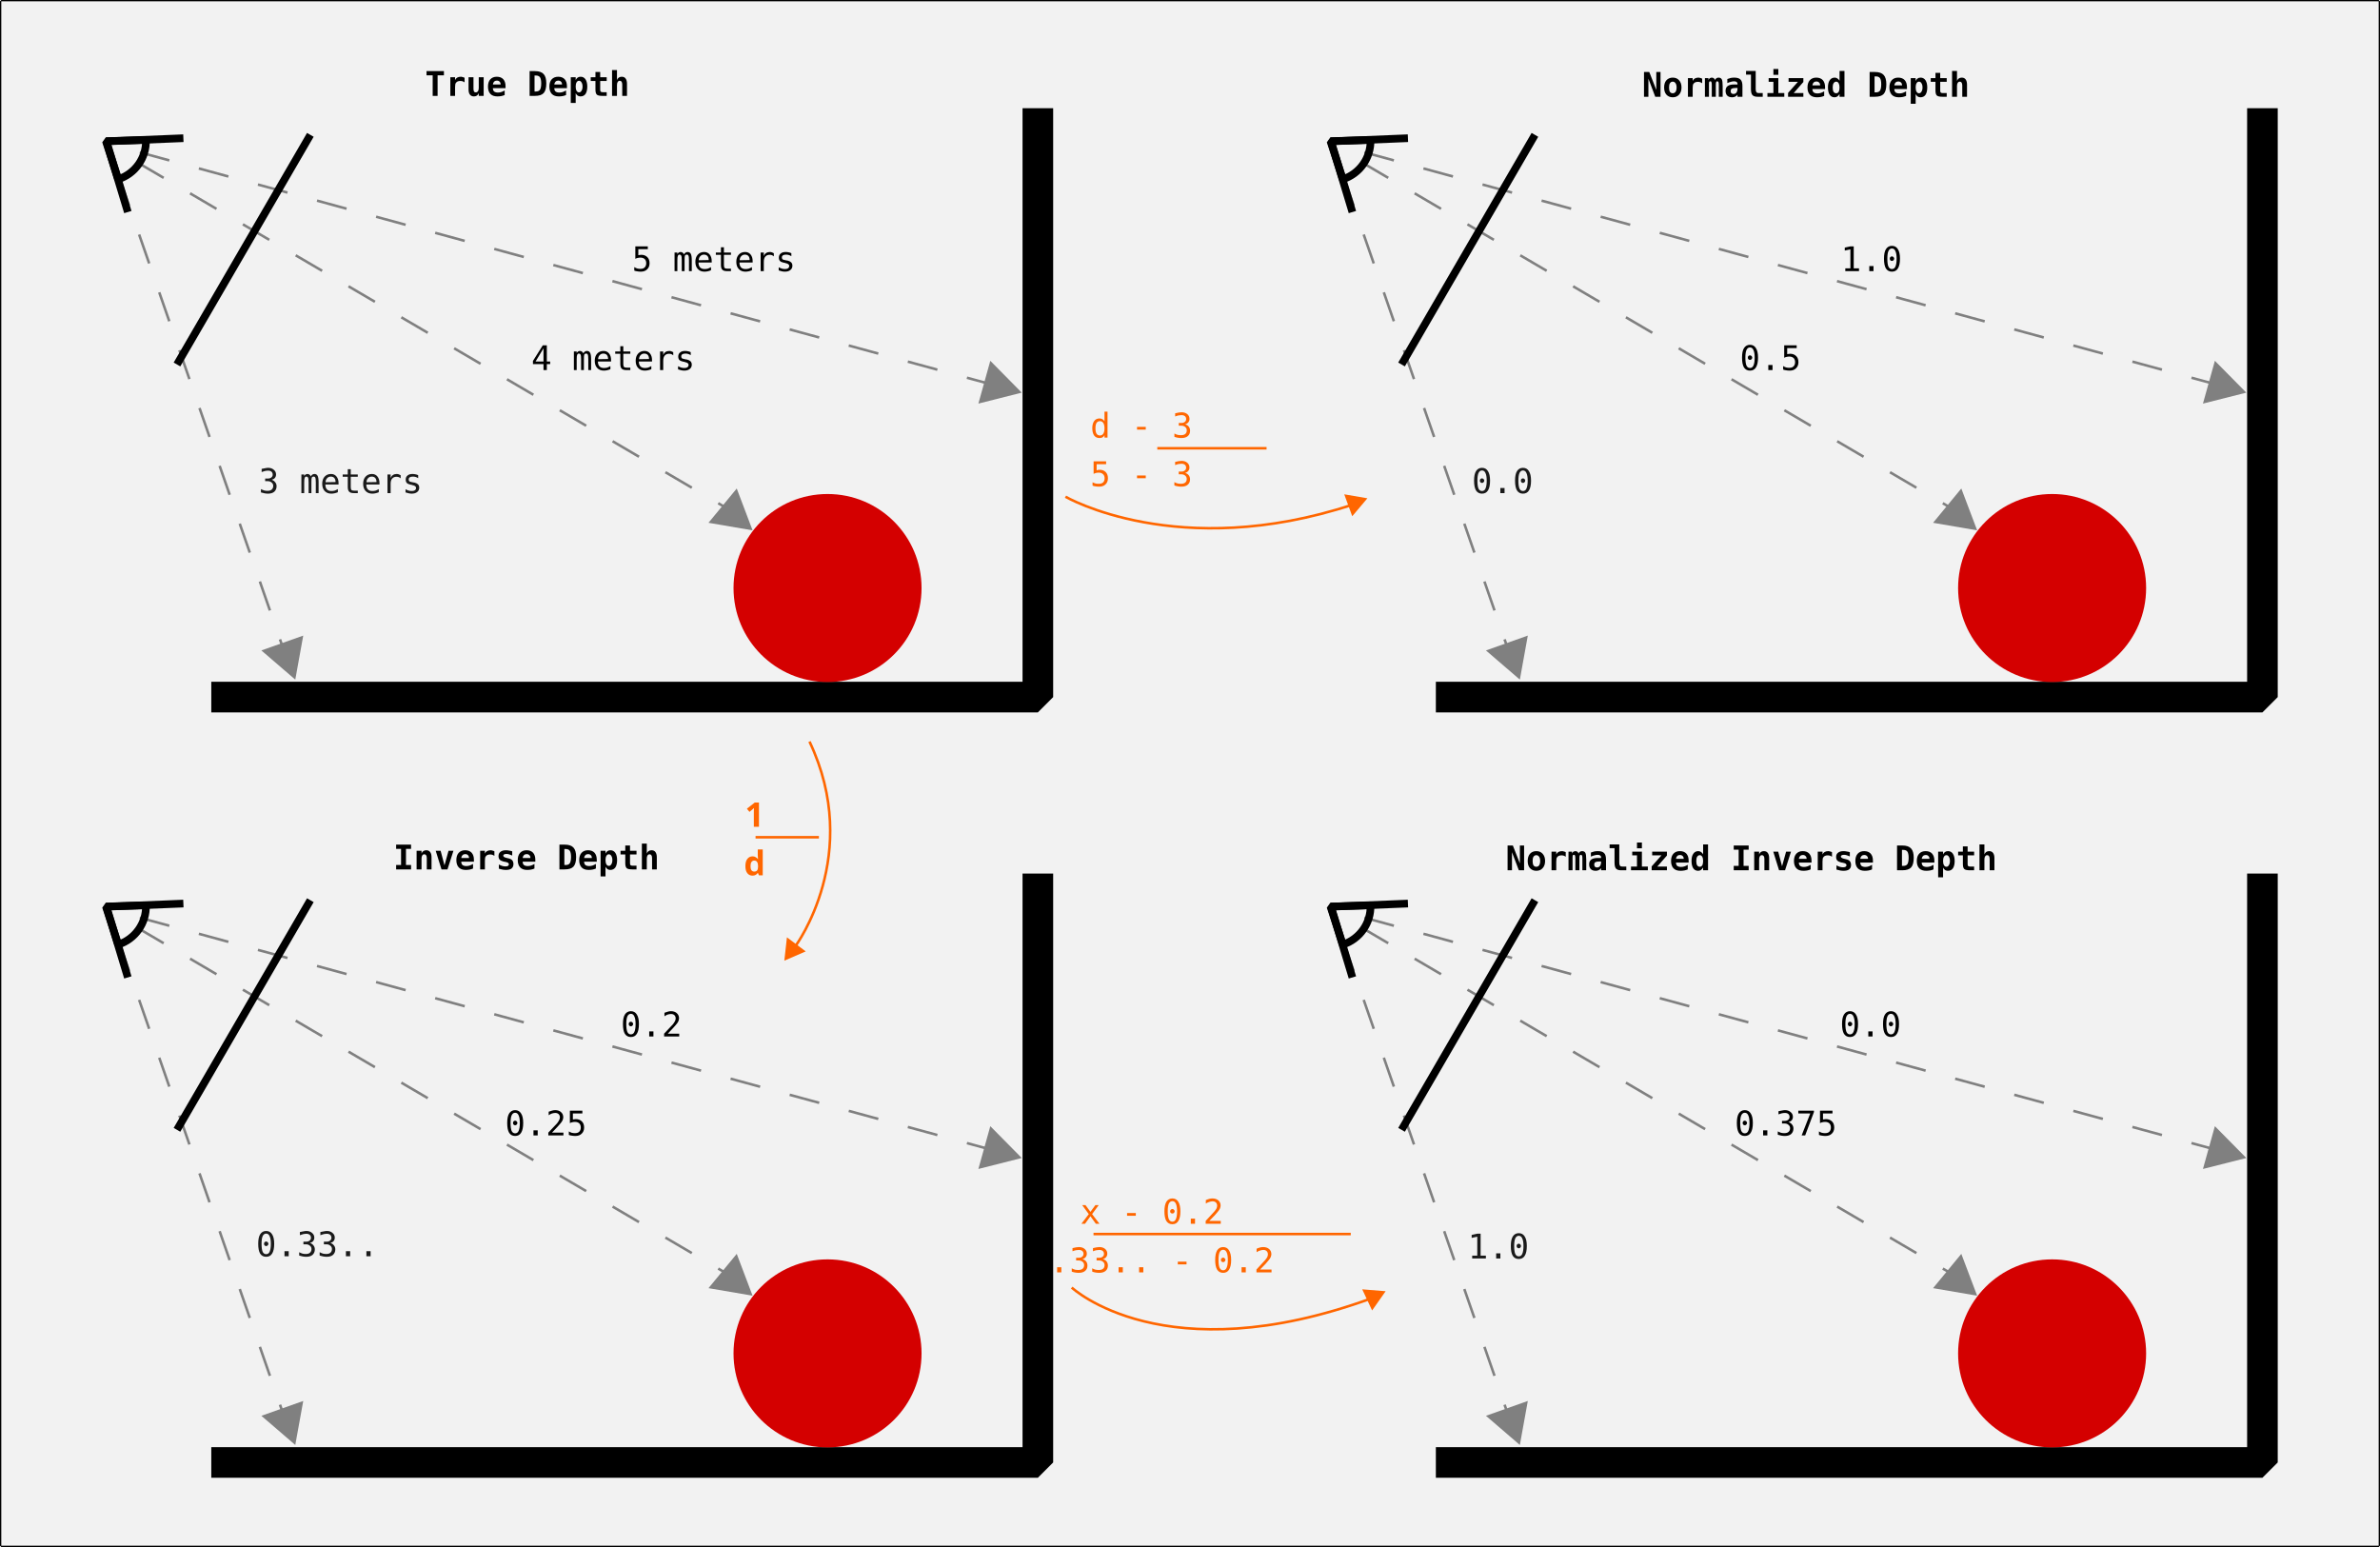
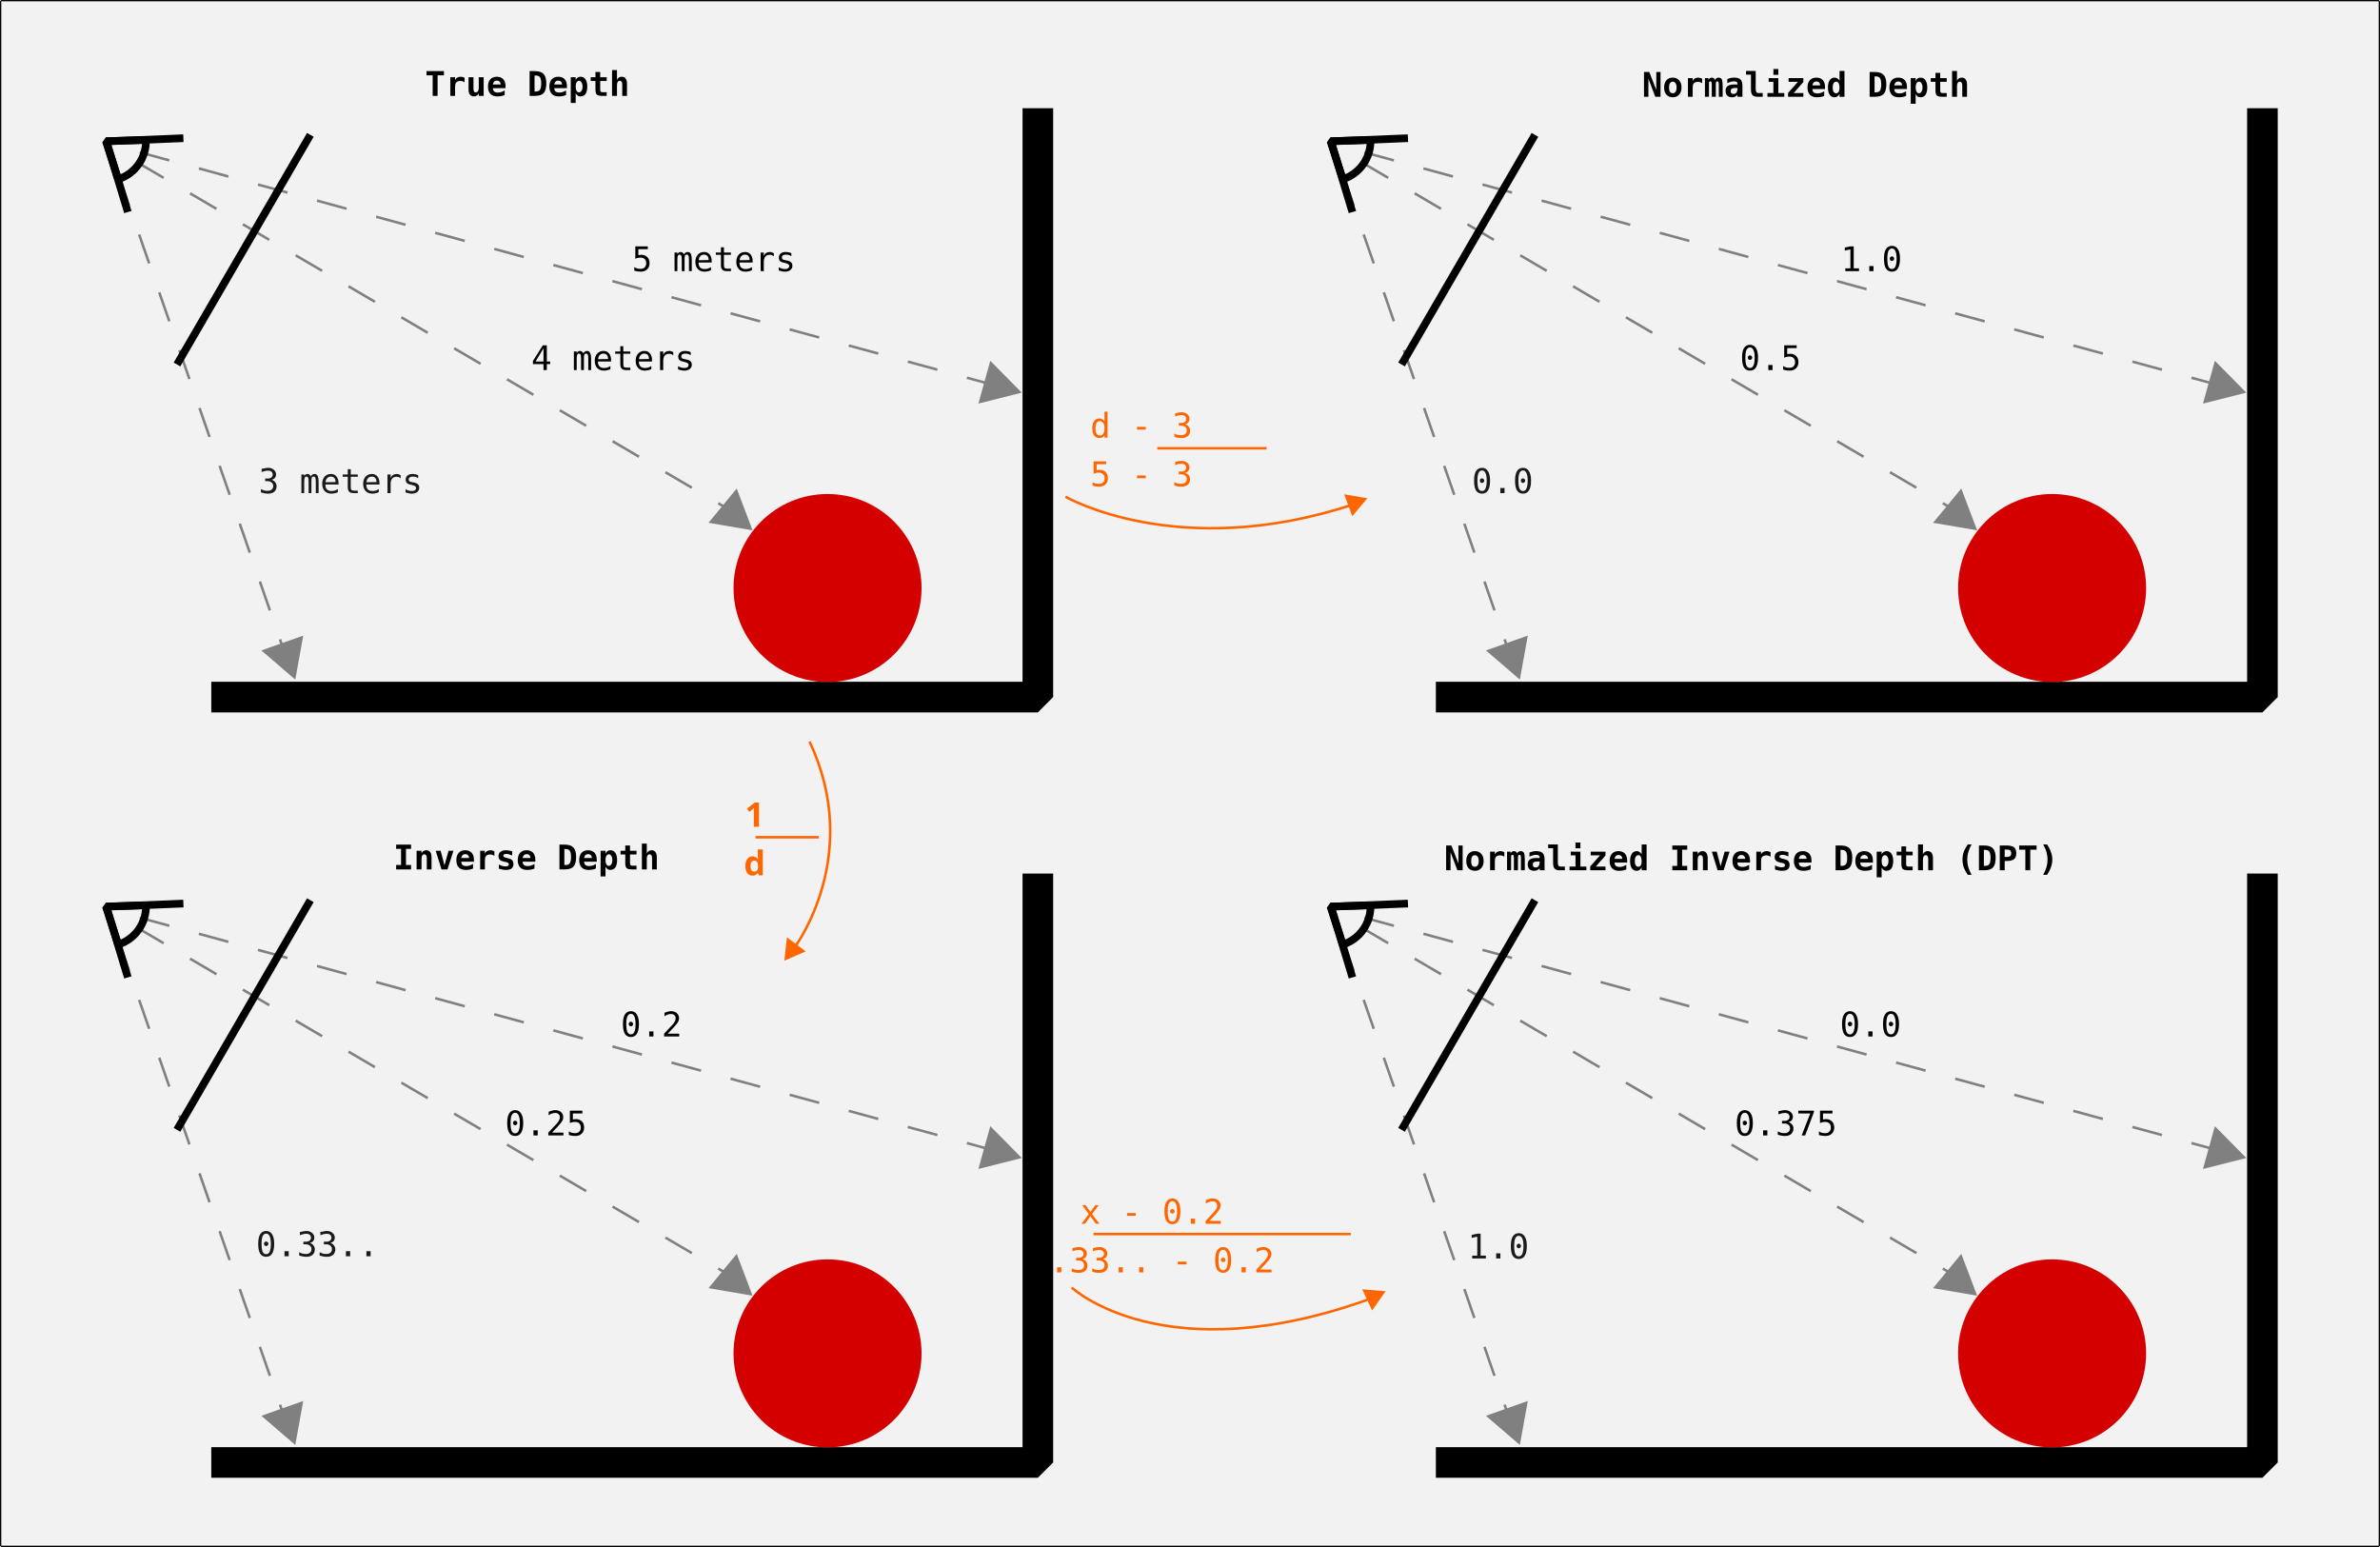
<svg xmlns="http://www.w3.org/2000/svg" xmlns:xlink="http://www.w3.org/1999/xlink" width="800" height="520" viewBox="0 0 211.667 137.583">
  <g transform="translate(-254.0001)">
    <path fill="#f2f2f2" stroke="#000" stroke-linejoin="bevel" stroke-width=".231" d="M254.115.115h211.436v137.353H254.115z" paint-order="markers stroke fill" />
    <g fill="#f60" stroke-linejoin="bevel" stroke-width=".265" paint-order="markers stroke fill">
      <text xml:space="preserve" x="132.653" y="83.127" stroke-dasharray=".265,1.587" font-family="Monospace" font-size="3.528" font-weight="400" style="-inkscape-font-specification:&quot;Monospace, Normal&quot;;font-variant-ligatures:normal;font-variant-caps:normal;font-variant-numeric:normal;font-variant-east-asian:normal;text-align:center" text-anchor="middle" transform="matrix(.858 0 0 .858 248.0733 -32.405)">
        <tspan x="132.653" y="83.127" style="-inkscape-font-specification:&quot;Monospace, Normal&quot;;font-variant-ligatures:normal;font-variant-caps:normal;font-variant-numeric:normal;font-variant-east-asian:normal">d - 3</tspan>
      </text>
      <text xml:space="preserve" x="132.651" y="88.164" stroke-dasharray=".265,1.587" font-family="Monospace" font-size="3.528" font-weight="400" style="-inkscape-font-specification:&quot;Monospace, Normal&quot;;font-variant-ligatures:normal;font-variant-caps:normal;font-variant-numeric:normal;font-variant-east-asian:normal;text-align:center" text-anchor="middle" transform="matrix(.858 0 0 .858 248.0733 -32.405)">
        <tspan x="132.651" y="88.164" style="-inkscape-font-specification:&quot;Monospace, Normal&quot;;font-variant-ligatures:normal;font-variant-caps:normal;font-variant-numeric:normal;font-variant-east-asian:normal">5 - 3</tspan>
      </text>
      <path stroke="#f60" stroke-width=".227" d="M356.925 39.867h9.719" />
    </g>
    <path fill="none" stroke="#f60" stroke-linejoin="bevel" stroke-width=".227" d="M348.759 44.176s10.009 5.808 25.537.705" paint-order="markers stroke fill" />
    <path fill="#f60" d="m374.262 45.911-.71-1.949 2.059.354z" paint-order="markers stroke fill" />
    <text xml:space="preserve" x="310.192" y="24.112" stroke-dasharray=".227,1.361" stroke-linejoin="bevel" stroke-width=".227" font-family="Monospace" font-size="3.025" font-weight="400" paint-order="markers stroke fill" style="-inkscape-font-specification:&quot;Monospace, Normal&quot;;font-variant-ligatures:normal;font-variant-caps:normal;font-variant-numeric:normal;font-variant-east-asian:normal;text-align:start">
      <tspan x="310.192" y="24.112" style="-inkscape-font-specification:&quot;Monospace, Normal&quot;;font-variant-ligatures:normal;font-variant-caps:normal;font-variant-numeric:normal;font-variant-east-asian:normal;text-align:start">5 meters</tspan>
    </text>
    <text xml:space="preserve" x="301.242" y="32.913" stroke-dasharray=".227,1.361" stroke-linejoin="bevel" stroke-width=".227" font-family="Monospace" font-size="3.025" font-weight="400" paint-order="markers stroke fill" style="-inkscape-font-specification:&quot;Monospace, Normal&quot;;font-variant-ligatures:normal;font-variant-caps:normal;font-variant-numeric:normal;font-variant-east-asian:normal;text-align:start">
      <tspan x="301.242" y="32.913" style="-inkscape-font-specification:&quot;Monospace, Normal&quot;;font-variant-ligatures:normal;font-variant-caps:normal;font-variant-numeric:normal;font-variant-east-asian:normal;text-align:start">4 meters</tspan>
    </text>
    <text xml:space="preserve" x="277.005" y="43.855" fill="#1a1a1a" stroke-dasharray=".227,1.361" stroke-linejoin="bevel" stroke-width=".227" font-family="Monospace" font-size="3.025" font-weight="400" paint-order="markers stroke fill" style="-inkscape-font-specification:&quot;Monospace, Normal&quot;;font-variant-ligatures:normal;font-variant-caps:normal;font-variant-numeric:normal;font-variant-east-asian:normal;text-align:start">
      <tspan x="277.005" y="43.855" style="-inkscape-font-specification:&quot;Monospace, Normal&quot;;font-variant-ligatures:normal;font-variant-caps:normal;font-variant-numeric:normal;font-variant-east-asian:normal;text-align:start">3 meters</tspan>
    </text>
    <text xml:space="preserve" x="305.452" y="8.529" stroke-dasharray=".227,1.361" stroke-linejoin="bevel" stroke-width=".227" font-family="Monospace" font-size="3.025" font-weight="700" paint-order="markers stroke fill" style="-inkscape-font-specification:&quot;Monospace, Bold&quot;;font-variant-ligatures:normal;font-variant-caps:normal;font-variant-numeric:normal;font-variant-east-asian:normal;text-align:center" text-anchor="middle">
      <tspan x="305.452" y="8.529" style="-inkscape-font-specification:&quot;Monospace, Bold&quot;;font-variant-ligatures:normal;font-variant-caps:normal;font-variant-numeric:normal;font-variant-east-asian:normal">True Depth</tspan>
    </text>
    <text xml:space="preserve" x="309.199" y="92.179" stroke-dasharray=".227,1.361" stroke-linejoin="bevel" stroke-width=".227" font-family="Monospace" font-size="3.025" font-weight="400" paint-order="markers stroke fill" style="-inkscape-font-specification:&quot;Monospace, Normal&quot;;font-variant-ligatures:normal;font-variant-caps:normal;font-variant-numeric:normal;font-variant-east-asian:normal;text-align:start">
      <tspan x="309.199" y="92.179" style="-inkscape-font-specification:&quot;Monospace, Normal&quot;;font-variant-ligatures:normal;font-variant-caps:normal;font-variant-numeric:normal;font-variant-east-asian:normal;text-align:start">0.2</tspan>
    </text>
    <text xml:space="preserve" x="298.907" y="100.98" stroke-dasharray=".227,1.361" stroke-linejoin="bevel" stroke-width=".227" font-family="Monospace" font-size="3.025" font-weight="400" paint-order="markers stroke fill" style="-inkscape-font-specification:&quot;Monospace, Normal&quot;;font-variant-ligatures:normal;font-variant-caps:normal;font-variant-numeric:normal;font-variant-east-asian:normal;text-align:start">
      <tspan x="298.907" y="100.98" style="-inkscape-font-specification:&quot;Monospace, Normal&quot;;font-variant-ligatures:normal;font-variant-caps:normal;font-variant-numeric:normal;font-variant-east-asian:normal;text-align:start">0.25</tspan>
    </text>
    <text xml:space="preserve" x="276.763" y="111.728" fill="#1a1a1a" stroke-dasharray=".227,1.361" stroke-linejoin="bevel" stroke-width=".227" font-family="Monospace" font-size="3.025" font-weight="400" paint-order="markers stroke fill" style="-inkscape-font-specification:&quot;Monospace, Normal&quot;;font-variant-ligatures:normal;font-variant-caps:normal;font-variant-numeric:normal;font-variant-east-asian:normal;text-align:start">
      <tspan x="276.763" y="111.728" style="-inkscape-font-specification:&quot;Monospace, Normal&quot;;font-variant-ligatures:normal;font-variant-caps:normal;font-variant-numeric:normal;font-variant-east-asian:normal;text-align:start">0.33..</tspan>
    </text>
    <text xml:space="preserve" x="305.372" y="77.32" stroke-dasharray=".227,1.361" stroke-linejoin="bevel" stroke-width=".227" font-family="Monospace" font-size="3.025" font-weight="700" paint-order="markers stroke fill" style="-inkscape-font-specification:&quot;Monospace, Bold&quot;;font-variant-ligatures:normal;font-variant-caps:normal;font-variant-numeric:normal;font-variant-east-asian:normal;text-align:center" text-anchor="middle">
      <tspan x="305.372" y="77.32" style="-inkscape-font-specification:&quot;Monospace, Bold&quot;;font-variant-ligatures:normal;font-variant-caps:normal;font-variant-numeric:normal;font-variant-east-asian:normal">Inverse Depth</tspan>
    </text>
    <text xml:space="preserve" x="417.623" y="92.179" stroke-dasharray=".227,1.361" stroke-linejoin="bevel" stroke-width=".227" font-family="Monospace" font-size="3.025" font-weight="400" paint-order="markers stroke fill" style="-inkscape-font-specification:&quot;Monospace, Normal&quot;;font-variant-ligatures:normal;font-variant-caps:normal;font-variant-numeric:normal;font-variant-east-asian:normal;text-align:start">
      <tspan x="417.623" y="92.179" style="-inkscape-font-specification:&quot;Monospace, Normal&quot;;font-variant-ligatures:normal;font-variant-caps:normal;font-variant-numeric:normal;font-variant-east-asian:normal;text-align:start">0.0</tspan>
    </text>
    <text xml:space="preserve" x="408.266" y="100.98" stroke-dasharray=".227,1.361" stroke-linejoin="bevel" stroke-width=".227" font-family="Monospace" font-size="3.025" font-weight="400" paint-order="markers stroke fill" style="-inkscape-font-specification:&quot;Monospace, Normal&quot;;font-variant-ligatures:normal;font-variant-caps:normal;font-variant-numeric:normal;font-variant-east-asian:normal;text-align:start">
      <tspan x="408.266" y="100.98" style="-inkscape-font-specification:&quot;Monospace, Normal&quot;;font-variant-ligatures:normal;font-variant-caps:normal;font-variant-numeric:normal;font-variant-east-asian:normal;text-align:start">0.375</tspan>
    </text>
    <text xml:space="preserve" x="384.524" y="111.922" fill="#1a1a1a" stroke-dasharray=".227,1.361" stroke-linejoin="bevel" stroke-width=".227" font-family="Monospace" font-size="3.025" font-weight="400" paint-order="markers stroke fill" style="-inkscape-font-specification:&quot;Monospace, Normal&quot;;font-variant-ligatures:normal;font-variant-caps:normal;font-variant-numeric:normal;font-variant-east-asian:normal;text-align:start">
      <tspan x="384.524" y="111.922" style="-inkscape-font-specification:&quot;Monospace, Normal&quot;;font-variant-ligatures:normal;font-variant-caps:normal;font-variant-numeric:normal;font-variant-east-asian:normal;text-align:start">1.0</tspan>
    </text>
    <text xml:space="preserve" x="414.315" y="77.397" stroke-dasharray=".227,1.361" stroke-linejoin="bevel" stroke-width=".227" font-family="Monospace" font-size="3.025" font-weight="700" paint-order="markers stroke fill" style="-inkscape-font-specification:&quot;Monospace, Bold&quot;;font-variant-ligatures:normal;font-variant-caps:normal;font-variant-numeric:normal;font-variant-east-asian:normal;text-align:center" text-anchor="middle">
-       <tspan x="414.315" y="77.397" style="-inkscape-font-specification:&quot;Monospace, Bold&quot;;font-variant-ligatures:normal;font-variant-caps:normal;font-variant-numeric:normal;font-variant-east-asian:normal">Normalized Inverse Depth</tspan>
+       <tspan x="414.315" y="77.397" style="-inkscape-font-specification:&quot;Monospace, Bold&quot;;font-variant-ligatures:normal;font-variant-caps:normal;font-variant-numeric:normal;font-variant-east-asian:normal">Normalized Inverse Depth (DPT)</tspan>
    </text>
    <text xml:space="preserve" x="417.706" y="24.112" stroke-dasharray=".227,1.361" stroke-linejoin="bevel" stroke-width=".227" font-family="Monospace" font-size="3.025" font-weight="400" paint-order="markers stroke fill" style="-inkscape-font-specification:&quot;Monospace, Normal&quot;;font-variant-ligatures:normal;font-variant-caps:normal;font-variant-numeric:normal;font-variant-east-asian:normal;text-align:start">
      <tspan x="417.706" y="24.112" style="-inkscape-font-specification:&quot;Monospace, Normal&quot;;font-variant-ligatures:normal;font-variant-caps:normal;font-variant-numeric:normal;font-variant-east-asian:normal;text-align:start">1.0</tspan>
    </text>
    <text xml:space="preserve" x="408.726" y="32.913" stroke-dasharray=".227,1.361" stroke-linejoin="bevel" stroke-width=".227" font-family="Monospace" font-size="3.025" font-weight="400" paint-order="markers stroke fill" style="-inkscape-font-specification:&quot;Monospace, Normal&quot;;font-variant-ligatures:normal;font-variant-caps:normal;font-variant-numeric:normal;font-variant-east-asian:normal;text-align:start">
      <tspan x="408.726" y="32.913" style="-inkscape-font-specification:&quot;Monospace, Normal&quot;;font-variant-ligatures:normal;font-variant-caps:normal;font-variant-numeric:normal;font-variant-east-asian:normal;text-align:start">0.5</tspan>
    </text>
    <text xml:space="preserve" x="384.894" y="43.855" fill="#1a1a1a" stroke-dasharray=".227,1.361" stroke-linejoin="bevel" stroke-width=".227" font-family="Monospace" font-size="3.025" font-weight="400" paint-order="markers stroke fill" style="-inkscape-font-specification:&quot;Monospace, Normal&quot;;font-variant-ligatures:normal;font-variant-caps:normal;font-variant-numeric:normal;font-variant-east-asian:normal;text-align:start">
      <tspan x="384.894" y="43.855" style="-inkscape-font-specification:&quot;Monospace, Normal&quot;;font-variant-ligatures:normal;font-variant-caps:normal;font-variant-numeric:normal;font-variant-east-asian:normal;text-align:start">0.0</tspan>
    </text>
    <text xml:space="preserve" x="419.162" y="8.606" stroke-dasharray=".227,1.361" stroke-linejoin="bevel" stroke-width=".227" font-family="Monospace" font-size="3.025" font-weight="700" paint-order="markers stroke fill" style="-inkscape-font-specification:&quot;Monospace, Bold&quot;;font-variant-ligatures:normal;font-variant-caps:normal;font-variant-numeric:normal;font-variant-east-asian:normal;text-align:center" text-anchor="middle">
      <tspan x="419.162" y="8.606" style="-inkscape-font-specification:&quot;Monospace, Bold&quot;;font-variant-ligatures:normal;font-variant-caps:normal;font-variant-numeric:normal;font-variant-east-asian:normal">Normalized Depth</tspan>
    </text>
    <g fill="#f60" stroke-linejoin="bevel" stroke-width=".265" paint-order="markers stroke fill">
      <text xml:space="preserve" x="88.342" y="121.88" stroke-dasharray=".265,1.587" font-family="Fira Mono" font-size="3.528" font-weight="700" style="-inkscape-font-specification:&quot;Fira Mono, Bold&quot;;text-align:center" text-anchor="middle" transform="matrix(.858 0 0 .858 248.0733 -31.0436)">
        <tspan x="88.342" y="121.88">1</tspan>
      </text>
      <text xml:space="preserve" x="88.341" y="126.917" stroke-dasharray=".265,1.587" font-family="Fira Mono" font-size="3.528" font-weight="700" style="-inkscape-font-specification:&quot;Fira Mono, Bold&quot;;text-align:center" text-anchor="middle" transform="matrix(.858 0 0 .858 248.0733 -31.0436)">
        <tspan x="88.341" y="126.917">d</tspan>
      </text>
      <path stroke="#f60" stroke-width=".227" d="M321.195 74.46h5.635" />
    </g>
    <path fill="none" stroke="#f60" stroke-linejoin="bevel" stroke-width=".227" d="M324.759 84.119s6.004-8.114 1.235-18.165" paint-order="markers stroke fill" />
    <path fill="#f60" d="m325.658 84.613-1.903.824.231-2.076z" paint-order="markers stroke fill" />
    <g fill="#f60" stroke-linejoin="bevel" stroke-width=".265" paint-order="markers stroke fill">
      <text xml:space="preserve" x="133.742" y="164.619" stroke-dasharray=".265,1.587" font-family="Monospace" font-size="3.528" font-weight="400" style="-inkscape-font-specification:&quot;Monospace, Normal&quot;;font-variant-ligatures:normal;font-variant-caps:normal;font-variant-numeric:normal;font-variant-east-asian:normal;text-align:center" text-anchor="middle" transform="matrix(.858 0 0 .858 248.0733 -32.405)">
        <tspan x="133.742" y="164.619" style="-inkscape-font-specification:&quot;Monospace, Normal&quot;;font-variant-ligatures:normal;font-variant-caps:normal;font-variant-numeric:normal;font-variant-east-asian:normal">x - 0.2</tspan>
      </text>
      <text xml:space="preserve" x="133.692" y="169.656" stroke-dasharray=".265,1.587" font-family="Monospace" font-size="3.528" font-weight="400" style="-inkscape-font-specification:&quot;Monospace, Normal&quot;;font-variant-ligatures:normal;font-variant-caps:normal;font-variant-numeric:normal;font-variant-east-asian:normal;text-align:center" text-anchor="middle" transform="matrix(.858 0 0 .858 248.0733 -32.405)">
        <tspan x="133.692" y="169.656" style="-inkscape-font-specification:&quot;Monospace, Normal&quot;;font-variant-ligatures:normal;font-variant-caps:normal;font-variant-numeric:normal;font-variant-east-asian:normal">0.33.. - 0.2</tspan>
      </text>
      <path stroke="#f60" stroke-width=".227" d="M351.252 109.749h22.879" />
    </g>
    <g paint-order="markers stroke fill">
      <path fill="none" stroke="#f60" stroke-linejoin="bevel" stroke-width=".227" d="M349.315 114.51s8.203 7.686 26.698.943" />
      <path fill="#f60" d="m376.03 116.545-.88-1.879 2.082.17z" />
    </g>
    <g id="b">
      <path fill="#d40000" stroke="gray" stroke-dasharray="2.723,2.723" stroke-linejoin="bevel" stroke-width=".227" d="m266.431 13.548 76.013 20.712M266.207 14.439l53.43 31.347M264.583 15.713l14.926 42.894" paint-order="markers stroke fill" />
      <g fill="none" stroke="#000" stroke-linejoin="bevel" stroke-width=".794" paint-order="markers stroke fill">
        <path stroke-width=".681" d="M266.98 12.448a3.562 3.562 0 0 1-2.464 3.493l-1.097-3.389z" />
        <path stroke-width=".681" d="m270.309 12.291-6.842.28 1.902 6.288M281.601 11.993l-11.861 20.421" />
      </g>
      <path fill="none" stroke="#000" stroke-linejoin="bevel" stroke-width="2.723" d="M272.791 61.996h73.511V9.623" paint-order="markers stroke fill" />
      <circle cx="327.598" cy="52.296" r="8.361" fill="#d40000" stroke-linejoin="bevel" stroke-width=".585" paint-order="markers stroke fill" />
      <path id="a" fill="gray" stroke-dasharray=".025,.148" stroke-linejoin="bevel" stroke-width=".025" d="m277.245 57.847 3.724-1.32-.708 3.915z" paint-order="markers stroke fill" />
      <use xlink:href="#a" transform="rotate(-31 276.66 -19.523)" />
      <use xlink:href="#a" transform="rotate(-54.9 287.9984 -14.5079)" />
    </g>
    <use xlink:href="#b" transform="translate(0 68.0677)" />
    <use xlink:href="#b" transform="translate(108.9083 68.0677)" />
    <use xlink:href="#b" transform="translate(108.9083)" />
  </g>
</svg>
